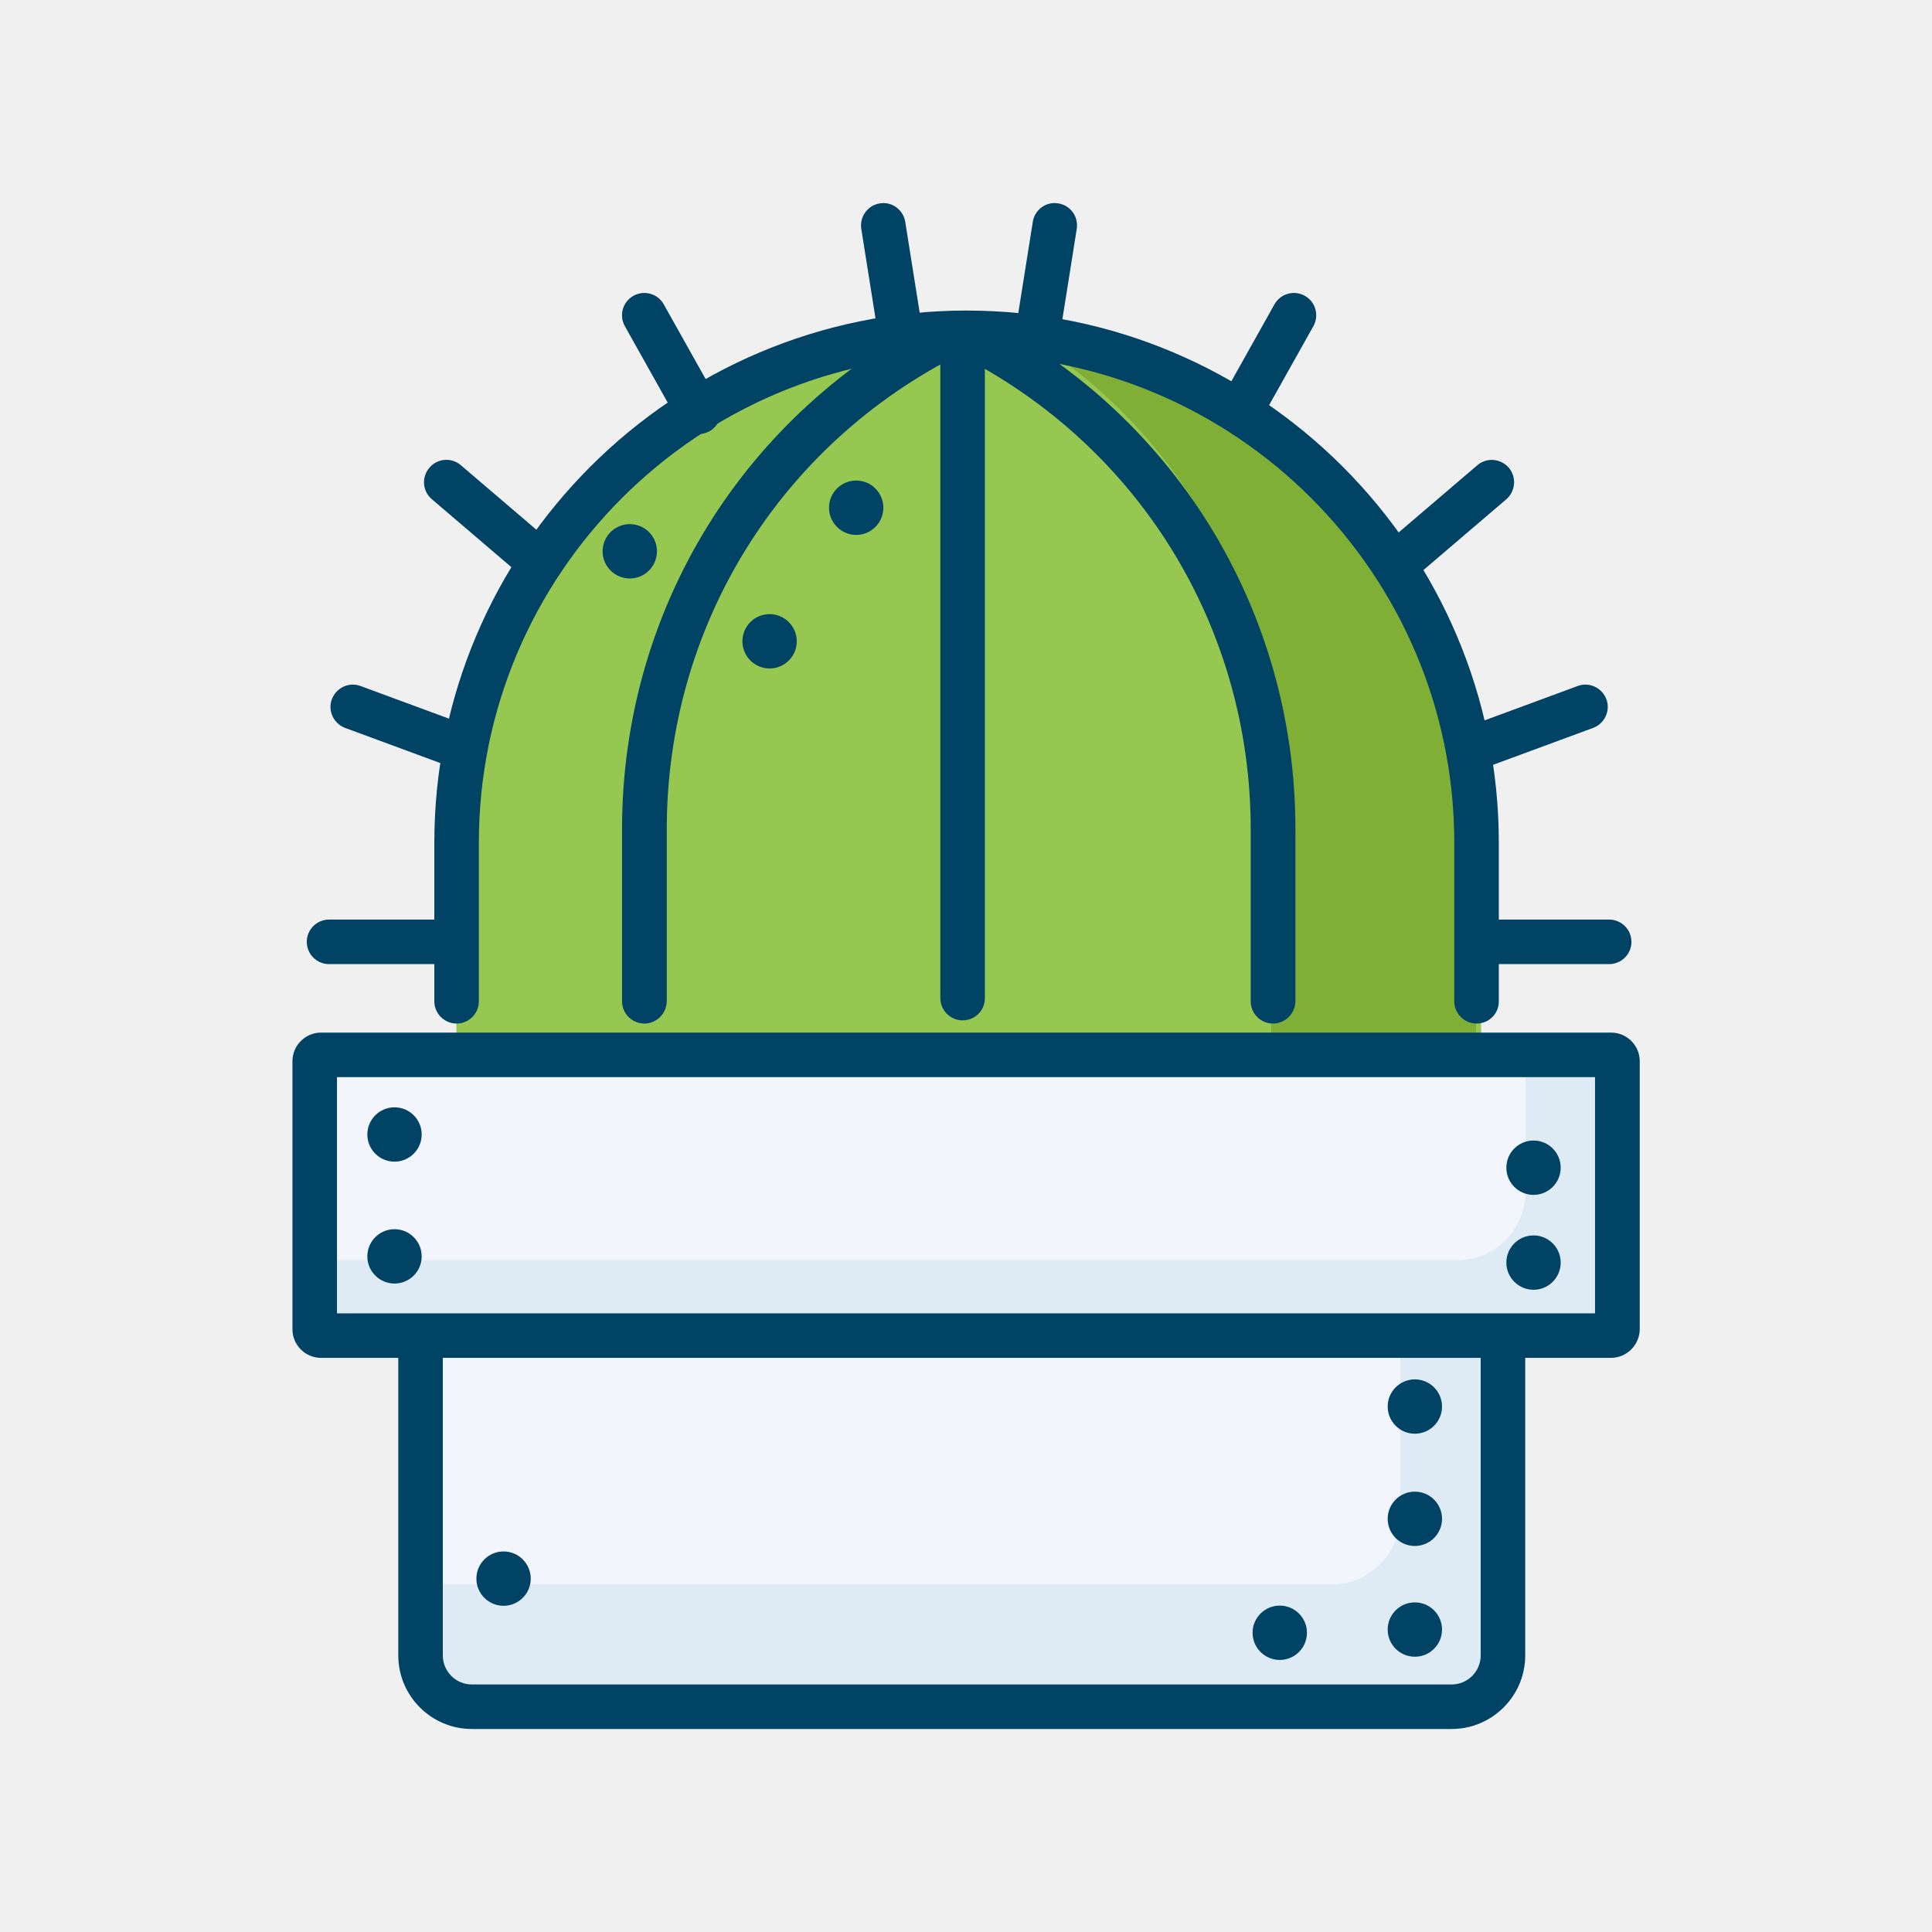
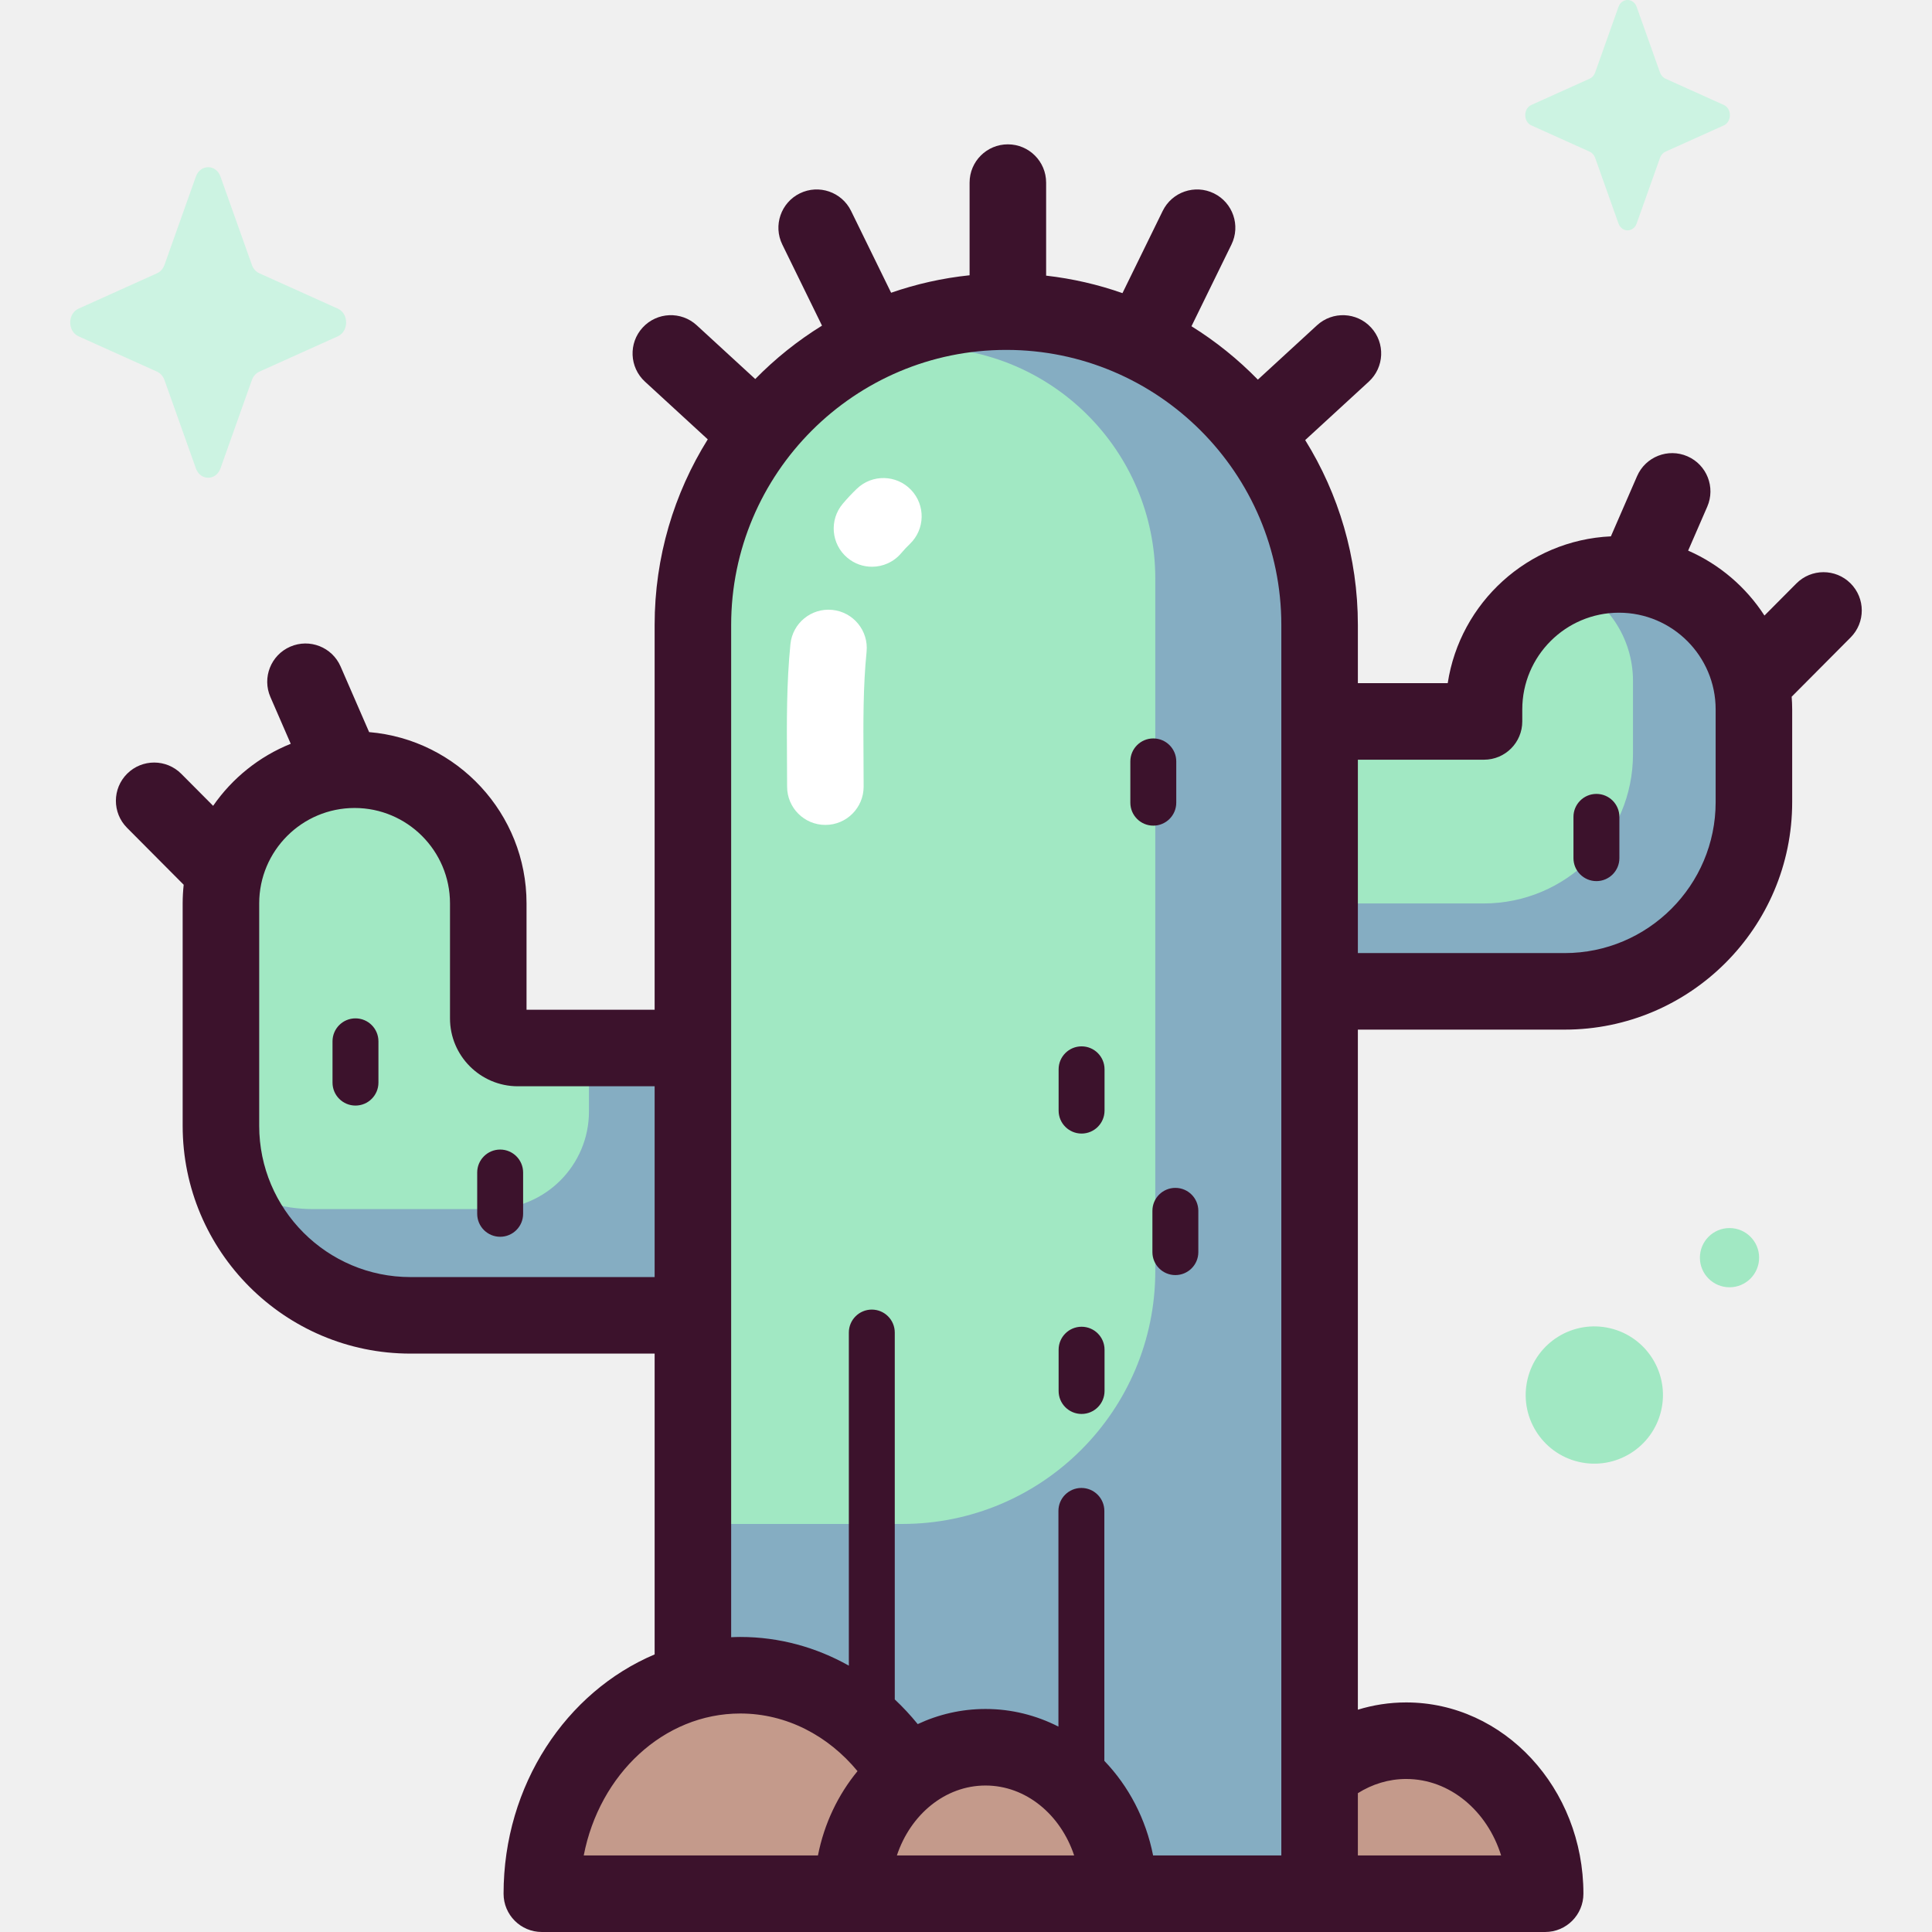
- <svg xmlns="http://www.w3.org/2000/svg" width="800px" height="800px" viewBox="0 0 1024 1024" class="icon" version="1.1">
-   <path d="M768.7 711.8H250.8c-15.4 0-27.9 12.5-27.9 27.9v136.8c0 15.4 12.5 27.9 27.9 27.9h517.8c15.4 0 27.9-12.5 27.9-27.9V739.8c0.1-15.4-12.4-28-27.8-28z" fill="#F2F5FB" />
-   <path d="M742.1 688.2v115.2c0 20.1-16.3 36.4-36.4 36.4H230.4v60.1h560.3V688.2h-48.6z" fill="#DEEAF4" />
-   <path d="M769.4 916.4H250.1c-21.5 0-39-17.5-39-39V680.9c0-21.5 17.5-39 39-39h519.3c21.5 0 39 17.5 39 39v196.5c0 21.5-17.5 39-39 39zM250.1 665.5c-8.5 0-15.4 6.9-15.4 15.4v196.5c0 8.5 6.9 15.4 15.4 15.4h519.3c8.5 0 15.4-6.9 15.4-15.4V680.9c0-8.5-6.9-15.4-15.4-15.4H250.1z" fill="#004364" />
-   <path d="M512.3 176.3s-128.4 2.8-180.3 67.4-90.3 127-90.3 207 0.3 108.4 0.3 108.4h543.3l-3-155.7s-24.2-83.1-77.5-147.8c-65.3-79.3-192.5-79.3-192.5-79.3z" fill="#95C751" />
-   <path d="M540.8 176.3c79.6 47 133.1 133.5 133.1 232.6v156.3H241.7v36.1h540.6V445c0-139.5-105.7-254.3-241.5-268.7z" fill="#79AA2B" />
-   <path d="M540.8 176.3c79.6 47 133.1 133.5 133.1 232.6v156.3H241.7v36.1h540.6V445c0-139.5-105.7-254.3-241.5-268.7z" fill="#80AF35" />
-   <path d="M782.6 542.5c-6.5 0-11.8-5.3-11.8-11.8v-84c0-142.5-116-258.5-258.5-258.5s-258.5 116-258.5 258.5v84c0 6.5-5.3 11.8-11.8 11.8-6.5 0-11.8-5.3-11.8-11.8v-84c0-155.6 126.6-282.1 282.1-282.1s282.1 126.6 282.1 282.1v84c0.1 6.5-5.2 11.8-11.8 11.8z" fill="#004364" />
-   <path d="M674.7 542.5c-6.5 0-11.8-5.3-11.8-11.8v-91.2c0-107.5-59.8-204.1-156-252.1-5.8-2.9-8.2-10-5.3-15.9 2.9-5.8 10-8.3 15.9-5.3 104.3 52 169.1 156.7 169.1 273.3v91.2c-0.1 6.5-5.4 11.8-11.9 11.8z" fill="#004364" />
-   <path d="M341.5 542.5c-6.5 0-11.8-5.3-11.8-11.8v-91.2c0-116.5 64.8-221.2 169.1-273.3 5.8-3 12.9-0.5 15.9 5.3 2.9 5.8 0.5 12.9-5.3 15.9-96.2 48-156 144.6-156 252.1v91.2c-0.1 6.5-5.4 11.8-11.9 11.8z" fill="#004364" />
-   <path d="M510.2 540.8c-6.5 0-11.8-5.3-11.8-11.8V176.8c0-6.5 5.3-11.8 11.8-11.8 6.5 0 11.8 5.3 11.8 11.8V529c0.1 6.5-5.2 11.8-11.8 11.8zM233.1 511h-58.7c-6.5 0-11.8-5.3-11.8-11.8 0-6.5 5.3-11.8 11.8-11.8h58.7c6.5 0 11.8 5.3 11.8 11.8 0.1 6.5-5.2 11.8-11.8 11.8zM242 406.8c-1.4 0-2.7-0.2-4.1-0.7l-55-20.3c-6.1-2.3-9.3-9.1-7-15.2 2.3-6.1 9.1-9.3 15.2-7l55 20.3c6.1 2.3 9.3 9.1 7 15.2-1.8 4.8-6.3 7.7-11.1 7.7zM281.2 305.5c-2.7 0-5.4-0.9-7.7-2.8l-44.6-38.1c-5-4.2-5.6-11.7-1.3-16.7 4.2-5 11.7-5.6 16.7-1.3l44.6 38.1c5 4.2 5.6 11.7 1.3 16.7-2.3 2.7-5.6 4.1-9 4.1zM370.2 230.1c-4.1 0-8.2-2.2-10.3-6l-28.7-51.2c-3.2-5.7-1.2-12.9 4.5-16.1 5.7-3.2 12.9-1.2 16.1 4.5l28.7 51.2c3.2 5.7 1.2 12.9-4.5 16.1-1.9 1-3.9 1.5-5.8 1.5zM477.4 189.2c-5.7 0-10.7-4.1-11.7-10l-9.2-57.9c-1-6.4 3.4-12.5 9.8-13.5 6.4-1.1 12.5 3.4 13.5 9.8l9.2 57.9c1 6.4-3.4 12.5-9.8 13.5-0.5 0.2-1.2 0.2-1.8 0.2zM852.9 511h-58.7c-6.5 0-11.8-5.3-11.8-11.8 0-6.5 5.3-11.8 11.8-11.8h58.7c6.5 0 11.8 5.3 11.8 11.8 0 6.5-5.3 11.8-11.8 11.8zM785.3 406.8c-4.8 0-9.3-3-11.1-7.7-2.3-6.1 0.9-12.9 7-15.2l55-20.3c6.1-2.3 12.9 0.9 15.2 7 2.3 6.1-0.9 12.9-7 15.2l-55 20.3c-1.3 0.5-2.7 0.7-4.1 0.7zM746.1 305.5c-3.3 0-6.7-1.4-9-4.1-4.2-5-3.6-12.4 1.3-16.7l44.6-38.1c5-4.3 12.4-3.6 16.7 1.3 4.2 5 3.6 12.4-1.3 16.7l-44.6 38.1c-2.3 1.9-5 2.8-7.7 2.8zM657.1 230.1c-2 0-3.9-0.5-5.8-1.5-5.7-3.2-7.7-10.4-4.5-16.1l28.7-51.2c3.2-5.7 10.4-7.7 16.1-4.5 5.7 3.2 7.7 10.4 4.5 16.1l-28.7 51.2c-2.1 3.9-6.1 6-10.3 6zM549.9 189.2c-0.6 0-1.2 0-1.9-0.2-6.5-1-10.8-7.1-9.8-13.5l9.2-57.9c1-6.5 7.1-10.9 13.5-9.8 6.5 1 10.8 7.1 9.8 13.5l-9.2 57.9c-0.9 5.9-5.9 10-11.6 10z" fill="#004364" />
-   <path d="M166.8 562.5h690.4v142H166.8z" fill="#F2F5FB" />
-   <path d="M808.6 562.3v69.4c0 20-16.2 36.2-36.2 36.2H166.8v36.5h690.4v-142h-48.6z" fill="#DEEAF4" />
-   <path d="M853.8 719.7H170.2c-8.4 0-15.2-6.8-15.2-15.2v-142c0-8.4 6.8-15.2 15.2-15.2h683.7c8.4 0 15.2 6.8 15.2 15.2v142c-0.1 8.4-6.9 15.2-15.3 15.2z m-675.2-23.6h666.8V570.9H178.6v125.2z" fill="#004364" />
-   <path d="M333.8 292.2m-14.4 0a14.4 14.4 0 1 0 28.8 0 14.4 14.4 0 1 0-28.8 0Z" fill="#004364" />
-   <path d="M407.9 339.9m-14.4 0a14.4 14.4 0 1 0 28.8 0 14.4 14.4 0 1 0-28.8 0Z" fill="#004364" />
-   <path d="M453.8 269.1m-14.4 0a14.4 14.4 0 1 0 28.8 0 14.4 14.4 0 1 0-28.8 0Z" fill="#004364" />
-   <path d="M812.8 618.9m-14.4 0a14.4 14.4 0 1 0 28.8 0 14.4 14.4 0 1 0-28.8 0Z" fill="#004364" />
-   <path d="M812.8 669.2m-14.4 0a14.4 14.4 0 1 0 28.8 0 14.4 14.4 0 1 0-28.8 0Z" fill="#004364" />
-   <path d="M209.1 665.9m-14.4 0a14.4 14.4 0 1 0 28.8 0 14.4 14.4 0 1 0-28.8 0Z" fill="#004364" />
-   <path d="M749.9 745.5m-14.4 0a14.4 14.4 0 1 0 28.8 0 14.4 14.4 0 1 0-28.8 0Z" fill="#004364" />
-   <path d="M749.9 805m-14.4 0a14.4 14.4 0 1 0 28.8 0 14.4 14.4 0 1 0-28.8 0Z" fill="#004364" />
-   <path d="M749.9 863.7m-14.4 0a14.4 14.4 0 1 0 28.8 0 14.4 14.4 0 1 0-28.8 0Z" fill="#004364" />
-   <path d="M209.1 601.3m-14.4 0a14.4 14.4 0 1 0 28.8 0 14.4 14.4 0 1 0-28.8 0Z" fill="#004364" />
-   <path d="M678.3 865.4m-14.4 0a14.4 14.4 0 1 0 28.8 0 14.4 14.4 0 1 0-28.8 0Z" fill="#004364" />
-   <path d="M266.9 836.7m-14.4 0a14.4 14.4 0 1 0 28.8 0 14.4 14.4 0 1 0-28.8 0Z" fill="#004364" />
+ <svg xmlns="http://www.w3.org/2000/svg" id="Capa_1" enable-background="new 0 0 512 512" height="512" viewBox="0 0 512 512" width="512">
+   <g>
+     <g>
+       <path d="m409.479 501.858h-73.659c0-22.397 16.489-40.554 36.829-40.554 20.341 0 36.83 18.157 36.83 40.554z" fill="#c49a8b" />
+       <path d="m429.042 152.23c-19.753 0-35.765 16.012-35.765 35.765v3.194h-43.568v-25.562c0-45.862-37.179-83.041-83.041-83.041-45.863 0-83.041 37.179-83.041 83.041v112.105h-46.39c-4.33 0-7.84-3.509-7.84-7.839v-30.487c0-19.563-15.86-35.423-35.423-35.423-19.564 0-35.423 15.86-35.423 35.423v58.942c0 27.742 22.489 50.232 50.231 50.232h74.845v153.279h166.083v-239.14h43.568 21.379c27.698 0 50.151-22.453 50.151-50.151v-21.379-3.194c-.001-19.752-16.014-35.765-35.766-35.765z" fill="#a1e8c3" />
+       <g fill="#85adc2">
+         <path d="m185.189 277.733h-29.106v16.797c0 14.299-11.591 25.89-25.89 25.89h-47.292c-8.052 0-15.548-2.362-21.851-6.418 6.581 20.074 25.456 34.577 47.73 34.577h76.409z" />
+         <path d="m429.042 152.23c-4.591 0-8.974.874-13.007 2.45 9.854 4.403 16.725 14.283 16.725 25.775v19.393c0 21.858-17.72 39.577-39.578 39.577h-42.536v23.294h64.009c27.698 0 50.151-22.453 50.151-50.151v-24.572c.001-19.753-16.012-35.766-35.764-35.766z" />
+         <path d="m266.667 82.586c-17.981 0-34.612 5.734-48.206 15.446 8.004-3.834 16.967-5.983 26.434-5.983 33.838 0 61.27 27.431 61.27 61.269v183.492c0 37.033-30.021 67.054-67.055 67.054h-55.485v97.993h166.083v-336.23c0-45.862-37.179-83.041-83.041-83.041z" />
+       </g>
+       <path d="m296.426 501.858h-70.506c0-21.439 15.783-38.818 35.253-38.818s35.253 17.379 35.253 38.818z" fill="#c49a8b" />
+       <path d="m248.765 501.858h-105.173c0-31.98 23.544-57.904 52.587-57.904 29.042 0 52.586 25.924 52.586 57.904z" fill="#c49a8b" />
+       <path d="m58.428 46.792 8.331 23.424c.357 1.003 1.063 1.798 1.954 2.199l20.812 9.376c2.94 1.325 2.94 6.009 0 7.334l-20.812 9.377c-.891.401-1.597 1.196-1.954 2.199l-8.331 23.424c-1.177 3.309-5.339 3.309-6.516 0l-8.331-23.424c-.357-1.003-1.063-1.798-1.954-2.199l-20.812-9.377c-2.94-1.325-2.94-6.009 0-7.334l20.812-9.376c.891-.402 1.597-1.196 1.954-2.199l8.331-23.424c1.176-3.309 5.339-3.309 6.516 0z" fill="#ccf3e2" />
+       <path d="m433.741 1.841 6.179 17.376c.265.744.788 1.333 1.449 1.631l15.438 6.955c2.181.983 2.181 4.458 0 5.44l-15.438 6.955c-.661.298-1.185.887-1.449 1.631l-6.179 17.376c-.873 2.455-3.96 2.455-4.834 0l-6.179-17.376c-.265-.744-.788-1.333-1.449-1.631l-15.438-6.955c-2.181-.983-2.181-4.458 0-5.44l15.438-6.955c.661-.298 1.185-.887 1.449-1.631l6.179-17.376c.874-2.455 3.961-2.455 4.834 0z" fill="#ccf3e2" />
+       <ellipse cx="422.499" cy="369.502" fill="#a1e8c3" rx="18.19" ry="18.19" transform="matrix(.23 -.973 .973 .23 -34.189 695.804)" />
+       <circle cx="458.338" cy="333.295" fill="#a1e8c3" r="7.847" />
+     </g>
+     <g>
+       <path d="m218.732 218.613c-5.599 0-10.139-4.538-10.141-10.137-.001-2.33-.016-4.663-.031-6.996-.064-10.012-.13-20.365.911-30.77.558-5.573 5.54-9.644 11.101-9.081 5.573.558 9.639 5.527 9.081 11.101-.934 9.332-.874 18.701-.811 28.62.015 2.374.03 4.746.031 7.118.002 5.601-4.536 10.143-10.138 10.145 0 0-.001 0-.003 0z" fill="#fff" />
+       <path d="m231.077 150.194c-2.307 0-4.624-.782-6.527-2.384-4.284-3.607-4.833-10.005-1.226-14.289 1.18-1.401 2.449-2.754 3.772-4.02 4.046-3.872 10.467-3.731 14.339.317 3.872 4.047 3.73 10.466-.317 14.339-.799.765-1.565 1.581-2.278 2.427-2.006 2.383-4.875 3.61-7.763 3.61z" fill="#fff" />
+       <g fill="#3c122c">
+         <path d="m286.63 374.712c-3.36 0-6.085-2.724-6.085-6.085v-10.941c0-3.36 2.725-6.085 6.085-6.085s6.085 2.725 6.085 6.085v10.941c-.001 3.36-2.725 6.085-6.085 6.085z" />
+         <path d="m286.63 300.406c-3.36 0-6.085-2.724-6.085-6.085v-10.941c0-3.36 2.725-6.085 6.085-6.085s6.085 2.725 6.085 6.085v10.941c-.001 3.36-2.725 6.085-6.085 6.085z" />
+         <path d="m311.485 337.911c-3.36 0-6.085-2.724-6.085-6.085v-10.942c0-3.36 2.725-6.085 6.085-6.085s6.085 2.725 6.085 6.085v10.942c0 3.361-2.725 6.085-6.085 6.085z" />
+         <path d="m305.637 218.805c-3.36 0-6.085-2.725-6.085-6.085v-10.942c0-3.36 2.725-6.085 6.085-6.085s6.085 2.725 6.085 6.085v10.942c0 3.36-2.725 6.085-6.085 6.085z" />
+         <path d="m423.069 233.506c-3.36 0-6.085-2.725-6.085-6.085v-10.942c0-3.36 2.725-6.085 6.085-6.085s6.085 2.725 6.085 6.085v10.942c0 3.36-2.725 6.085-6.085 6.085z" />
+         <path d="m94.205 292.988c-3.36 0-6.085-2.725-6.085-6.085v-10.941c0-3.36 2.724-6.085 6.085-6.085 3.36 0 6.085 2.725 6.085 6.085v10.941c0 3.36-2.725 6.085-6.085 6.085z" />
+         <path d="m132.547 327.757c-3.36 0-6.085-2.725-6.085-6.085v-10.941c0-3.36 2.724-6.085 6.085-6.085s6.085 2.724 6.085 6.085v10.941c-.001 3.36-2.725 6.085-6.085 6.085z" />
+         <path d="m490.401 154.585c-3.97-3.949-10.391-3.933-14.343.038l-8.46 8.504c-4.883-7.545-11.912-13.572-20.223-17.207l5.067-11.65c2.234-5.136-.119-11.111-5.255-13.344-5.135-2.236-11.11.118-13.344 5.255l-6.94 15.958c-21.988 1.014-39.988 17.57-43.242 38.909h-23.811v-15.42c0-17.965-5.116-34.757-13.96-49.002l16.859-15.491c4.125-3.789 4.396-10.205.606-14.329-3.789-4.124-10.206-4.395-14.329-.606l-15.68 14.408c-5.261-5.393-11.167-10.152-17.594-14.151l10.595-21.649c2.462-5.03.379-11.105-4.652-13.567-5.032-2.462-11.105-.378-13.567 4.652l-10.664 21.79c-6.451-2.266-13.223-3.839-20.23-4.634v-24.656c0-5.601-4.541-10.142-10.141-10.142-5.601 0-10.141 4.541-10.141 10.142v24.557c-7.207.75-14.17 2.328-20.797 4.632l-10.616-21.69c-2.463-5.032-8.538-7.111-13.567-4.652-5.031 2.463-7.113 8.537-4.651 13.567l10.518 21.49c-6.462 3.992-12.401 8.751-17.691 14.15l-15.508-14.248c-4.124-3.791-10.54-3.52-14.329.606-3.79 4.124-3.519 10.54.606 14.329l16.648 15.297c-8.918 14.287-14.081 31.149-14.081 49.196v101.964h-33.947v-28.185c0-23.827-18.387-43.429-41.715-45.391l-7.561-17.386c-2.234-5.136-8.208-7.489-13.345-5.255-5.136 2.233-7.489 8.208-5.256 13.344l5.39 12.394c-8.364 3.359-15.508 9.123-20.569 16.44l-8.437-8.481c-3.95-3.969-10.371-3.986-14.342-.038-3.971 3.951-3.987 10.372-.037 14.343l15.015 15.093c-.176 1.622-.272 3.268-.272 4.936v58.941c0 33.29 27.083 60.373 60.373 60.373h64.703v79.72c-23.4 9.889-40.033 34.578-40.033 63.418 0 5.601 4.54 10.142 10.141 10.142h265.887c5.601 0 10.142-4.541 10.142-10.142 0-27.953-21.071-50.695-46.972-50.695-4.437 0-8.729.674-12.8 1.924v-180.225h54.806c33.245 0 60.292-27.047 60.292-60.293v-24.572c0-1.131-.056-2.249-.136-3.359l15.627-15.708c3.95-3.972 3.933-10.393-.037-14.344zm-381.621 183.853c-22.106 0-40.09-17.984-40.09-40.091v-58.941c0-13.94 11.341-25.282 25.282-25.282 13.94 0 25.282 11.342 25.282 25.282v30.487c0 9.915 8.066 17.981 17.981 17.981h36.249v50.564zm107.984 153.279h-62.067c4.143-21.482 21.169-37.621 41.482-37.621 12.262 0 23.318 5.888 31.072 15.277-5.14 6.236-8.829 13.889-10.487 22.344zm20.919 0c3.595-10.822 12.769-18.536 23.49-18.536 10.722 0 19.896 7.714 23.491 18.536zm101.883 0h-33.984c-1.909-9.734-6.511-18.403-12.918-25.072v-66.237c0-3.36-2.725-6.085-6.085-6.085s-6.085 2.724-6.085 6.085v57.158c-5.867-2.989-12.415-4.669-19.322-4.669-6.38 0-12.453 1.434-17.966 4.007-1.89-2.325-3.921-4.513-6.083-6.539v-97.225c0-3.36-2.724-6.085-6.085-6.085-3.36 0-6.085 2.724-6.085 6.085v88.275c-8.623-4.854-18.407-7.603-28.776-7.603-.809 0-1.61.033-2.412.066v-268.251c0-40.198 32.703-72.9 72.9-72.9 40.198 0 72.9 32.702 72.9 72.9v326.09zm33.083-20.271c11.596 0 21.49 8.473 25.164 20.271h-37.963v-16.508c3.802-2.386 8.158-3.763 12.799-3.763zm82.016-258.878c0 22.062-17.948 40.01-40.009 40.01h-54.806v-51.248h33.427c5.601 0 10.141-4.541 10.141-10.141v-3.193c0-14.129 11.495-25.624 25.624-25.624s25.623 11.495 25.623 25.624z" />
+       </g>
+     </g>
+   </g>
</svg>
